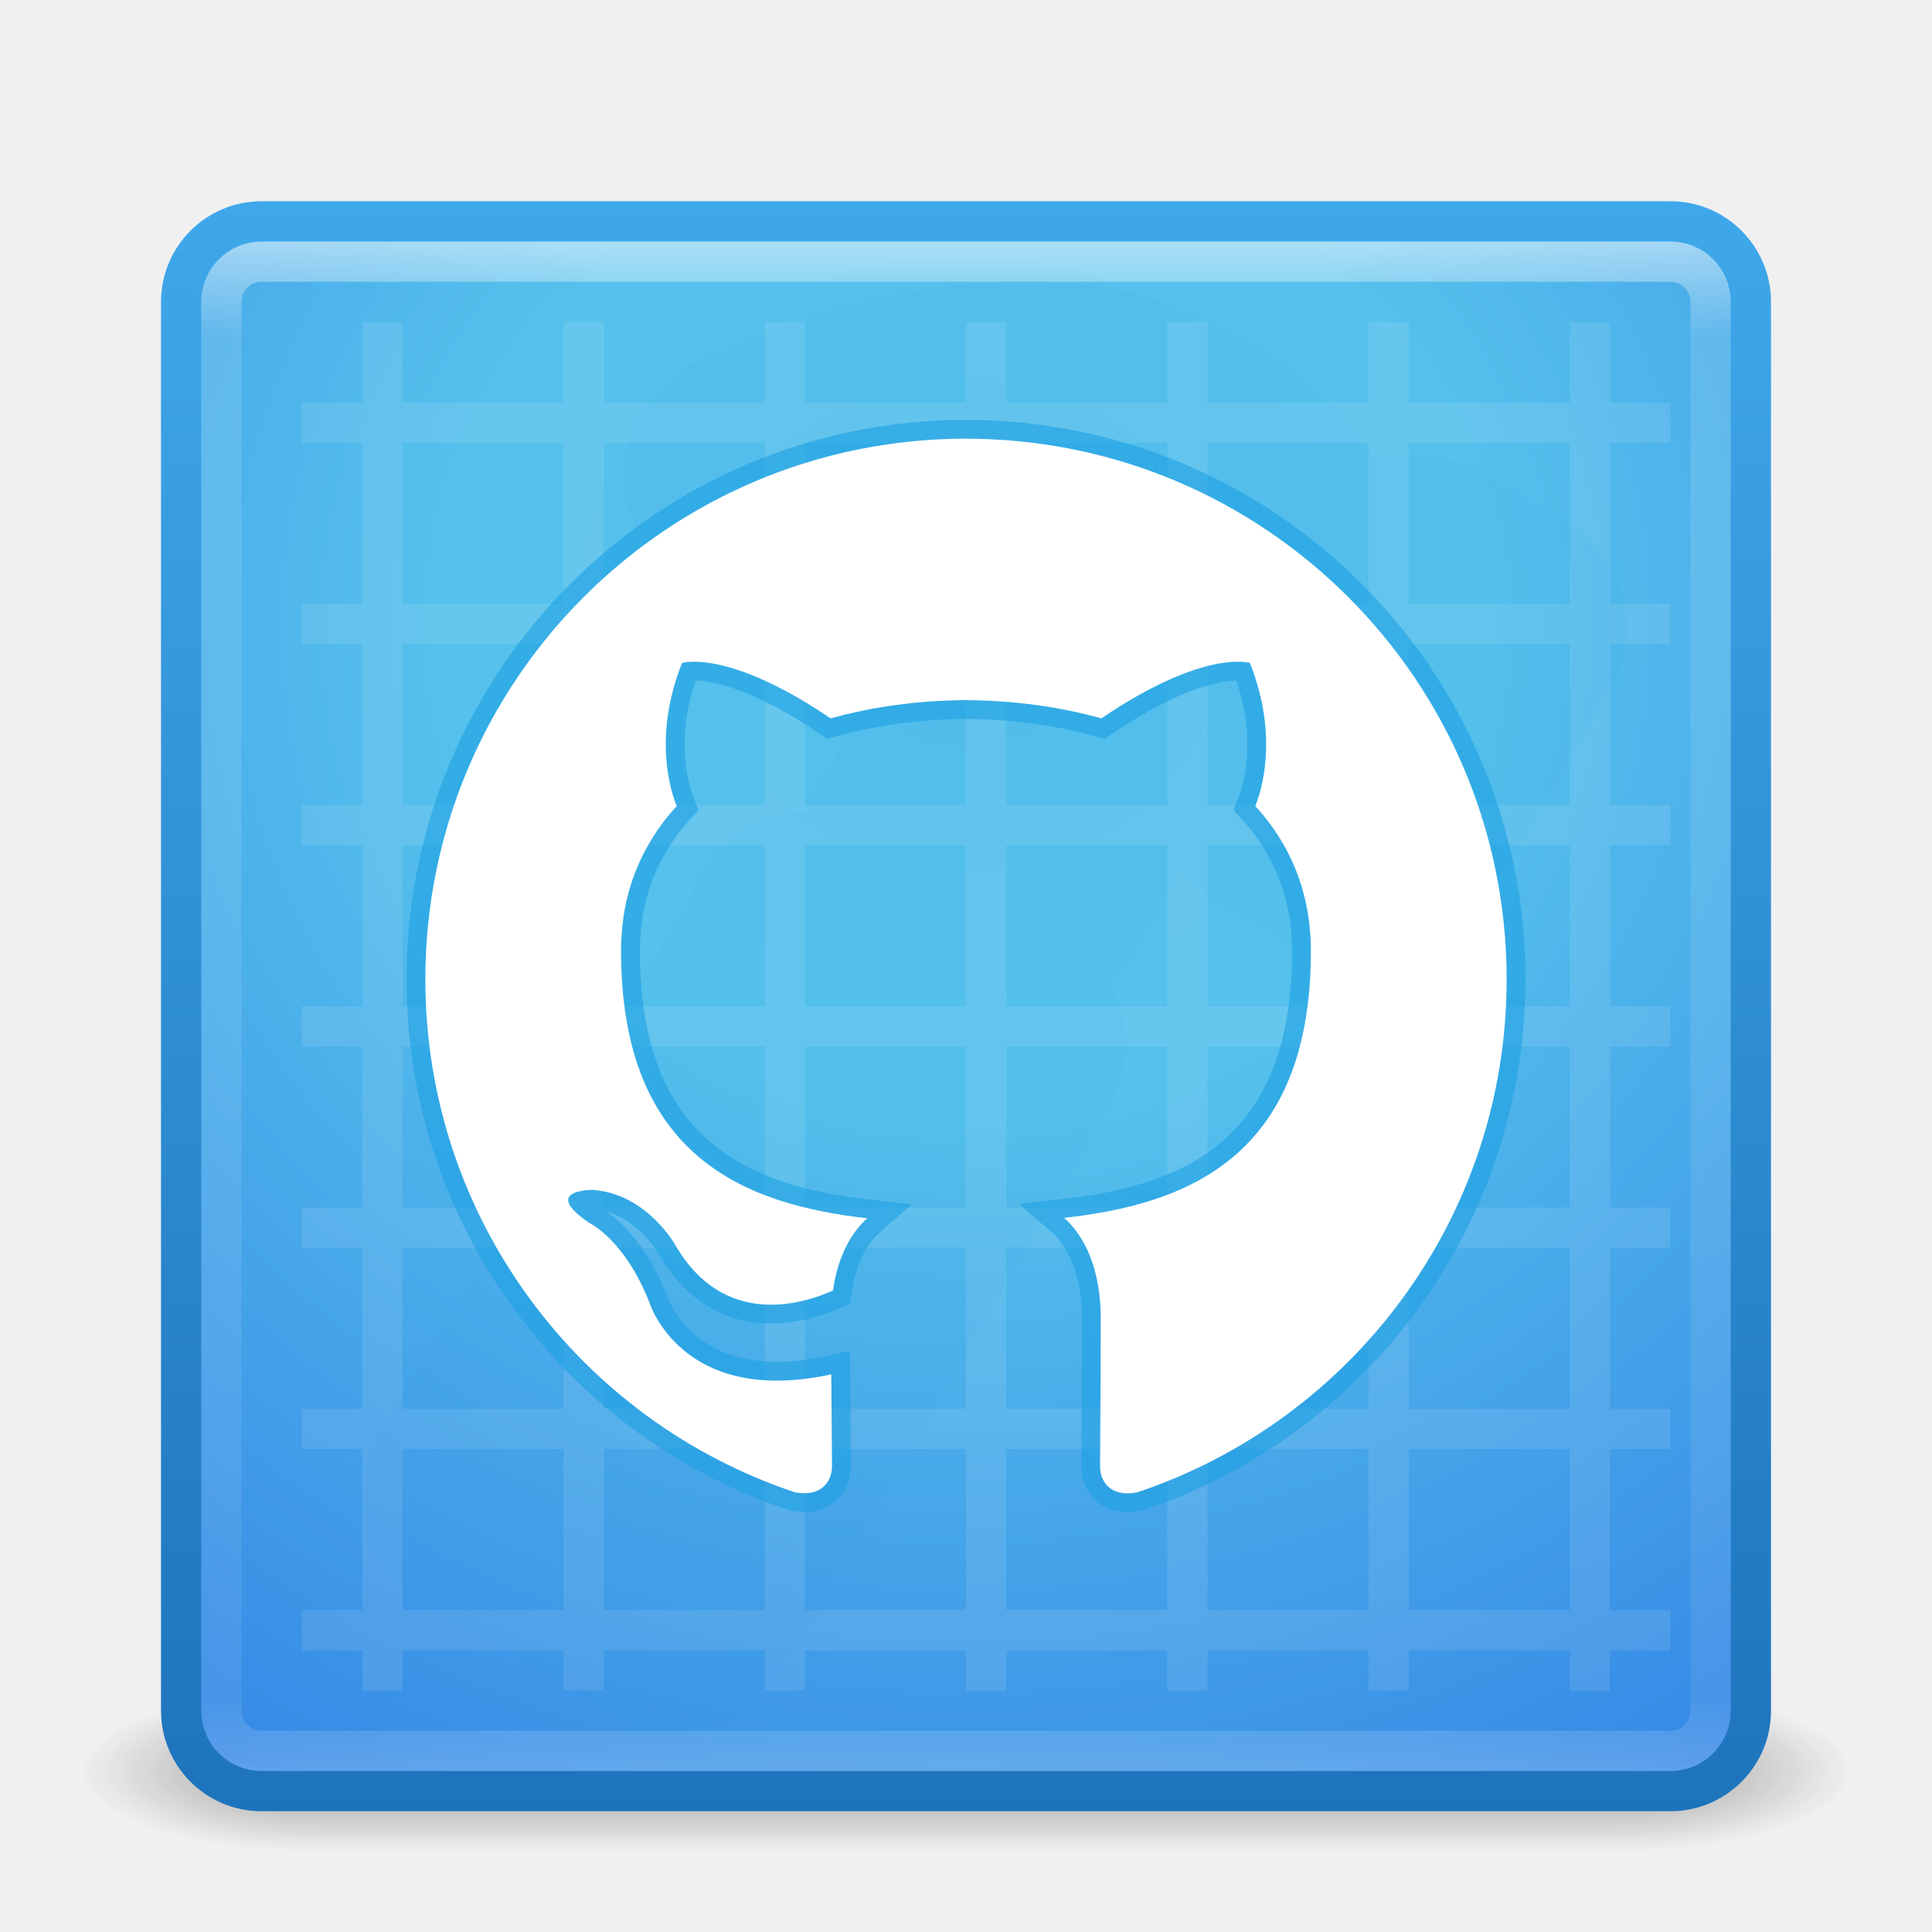
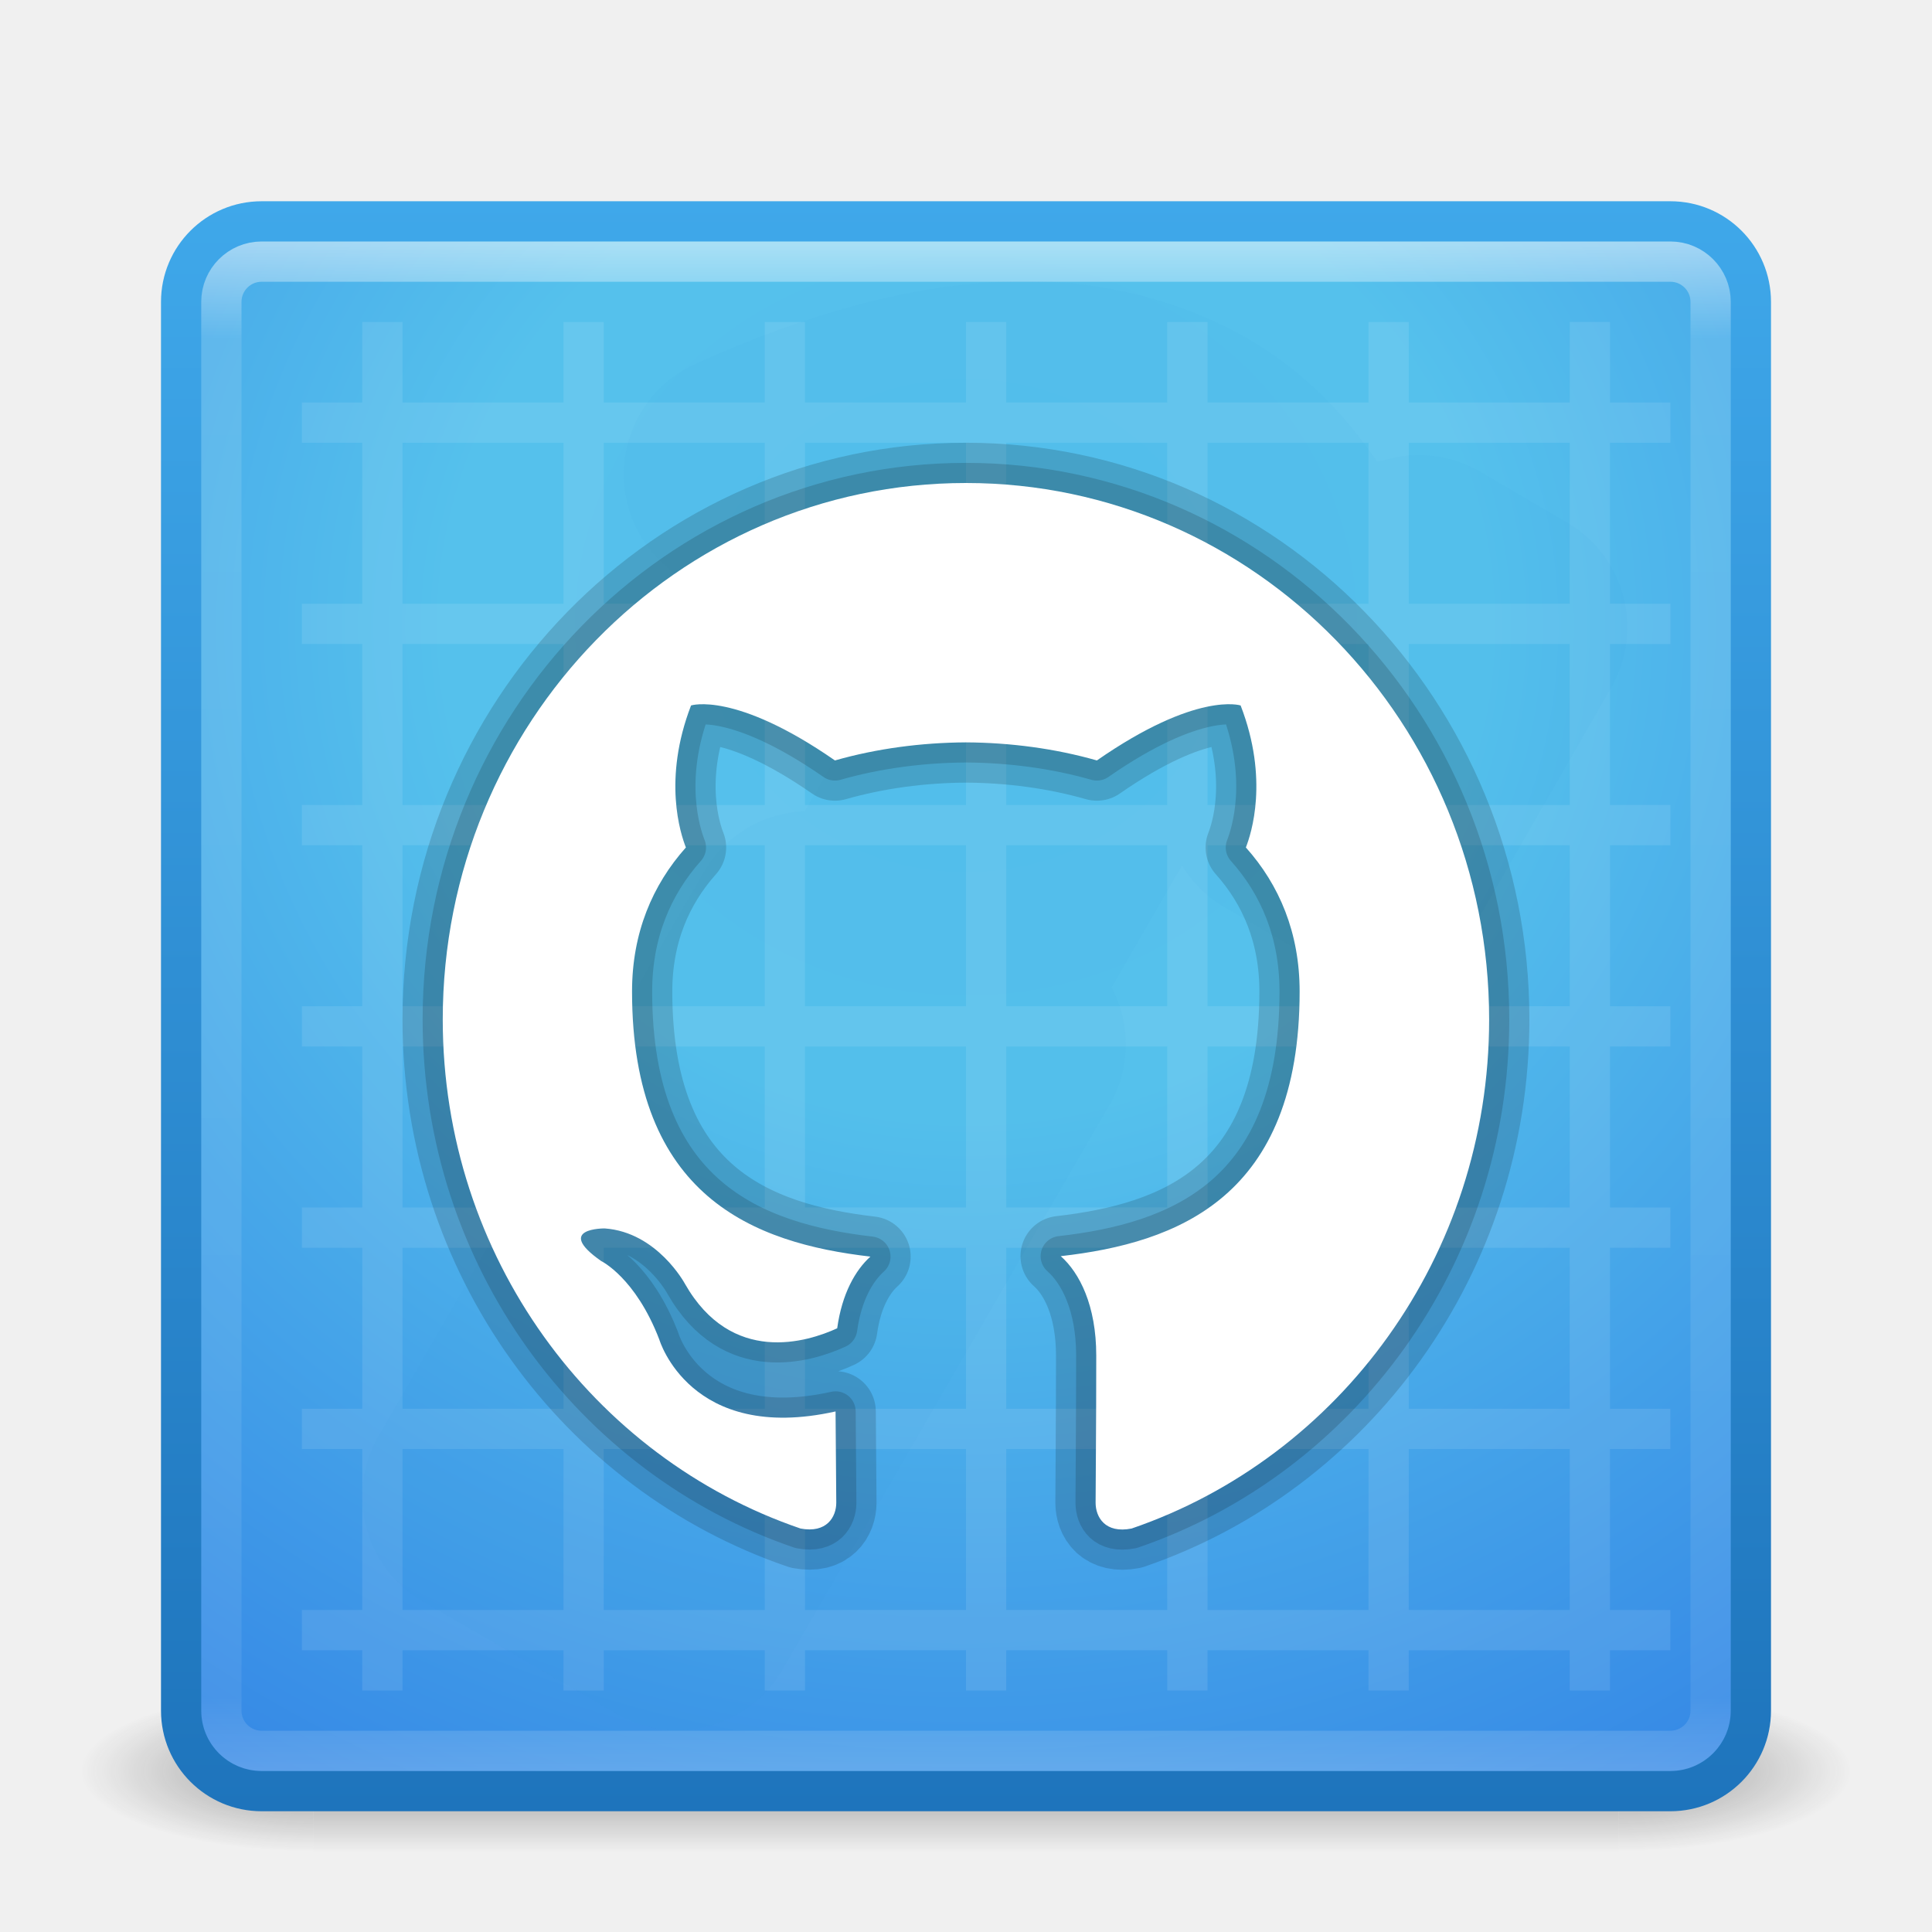
<svg xmlns="http://www.w3.org/2000/svg" xmlns:xlink="http://www.w3.org/1999/xlink" version="1.1" width="48" height="48" id="svg5390">
  <defs id="defs5392">
    <linearGradient x1="24" y1="5" x2="24" y2="43" id="linearGradient5313" xlink:href="#linearGradient3924-9-5" gradientUnits="userSpaceOnUse" gradientTransform="translate(3.7e-6,1.00001)" />
    <linearGradient id="linearGradient3924-9-5">
      <stop id="stop3926-2-0" style="stop-color:#ffffff;stop-opacity:1" offset="0" />
      <stop id="stop3928-2-0" style="stop-color:#ffffff;stop-opacity:0.235" offset="0.063" />
      <stop id="stop3930-6-1" style="stop-color:#ffffff;stop-opacity:0.157" offset="0.951" />
      <stop id="stop3932-1-6" style="stop-color:#ffffff;stop-opacity:0.392" offset="1" />
    </linearGradient>
    <radialGradient cx="11.546" cy="8.45" r="20" fx="11.546" fy="8.45" id="radialGradient5232" xlink:href="#linearGradient2867-449-88-871-390-598-476-591-434-148-57-177-7-4-9-9-2-2-0-8-0" gradientUnits="userSpaceOnUse" gradientTransform="matrix(1.942847e-8,2.33699,-2.472257,-4.3056281e-8,44.89011,-11.4348)" />
    <linearGradient id="linearGradient2867-449-88-871-390-598-476-591-434-148-57-177-7-4-9-9-2-2-0-8-0">
      <stop id="stop3750-6-3-7-0-5-3-5-7" style="stop-color:#54bfec;stop-opacity:1" offset="0" />
      <stop id="stop3752-3-7-7-6-4-4-3-4" style="stop-color:#55c1ec;stop-opacity:1" offset="0.262" />
      <stop id="stop3754-1-7-4-6-36-7-7-2-4" style="stop-color:#3689e6;stop-opacity:1" offset="0.705" />
      <stop id="stop3756-7-5-7-1-4-3-1-7" style="stop-color:#2b63a0;stop-opacity:1" offset="1" />
    </linearGradient>
    <linearGradient x1="24" y1="44" x2="24" y2="3.899" id="linearGradient5234" xlink:href="#linearGradient3707-319-631-407-324-3-2-9" gradientUnits="userSpaceOnUse" gradientTransform="translate(2e-6,0.9999993)" />
    <linearGradient id="linearGradient3707-319-631-407-324-3-2-9">
      <stop id="stop3760-3-9-5" style="stop-color:#1e74bc;stop-opacity:1" offset="0" />
      <stop id="stop3762-0-8-9" style="stop-color:#3fa8ea;stop-opacity:1" offset="1" />
    </linearGradient>
    <radialGradient cx="4.993" cy="43.5" r="2.5" fx="4.993" fy="43.5" id="radialGradient3013" xlink:href="#linearGradient3688-166-749" gradientUnits="userSpaceOnUse" gradientTransform="matrix(2.003784,0,0,1.4,27.98813,-17.4)" />
    <linearGradient id="linearGradient3688-166-749">
      <stop id="stop2883" style="stop-color:#181818;stop-opacity:1" offset="0" />
      <stop id="stop2885" style="stop-color:#181818;stop-opacity:0" offset="1" />
    </linearGradient>
    <radialGradient cx="4.993" cy="43.5" r="2.5" fx="4.993" fy="43.5" id="radialGradient3015" xlink:href="#linearGradient3688-464-309" gradientUnits="userSpaceOnUse" gradientTransform="matrix(2.003784,0,0,1.4,-20.01187,-104.4)" />
    <linearGradient id="linearGradient3688-464-309">
      <stop id="stop2889" style="stop-color:#181818;stop-opacity:1" offset="0" />
      <stop id="stop2891" style="stop-color:#181818;stop-opacity:0" offset="1" />
    </linearGradient>
    <linearGradient id="linearGradient3702-501-757">
      <stop id="stop2895" style="stop-color:#181818;stop-opacity:0" offset="0" />
      <stop id="stop2897" style="stop-color:#181818;stop-opacity:1" offset="0.5" />
      <stop id="stop2899" style="stop-color:#181818;stop-opacity:0" offset="1" />
    </linearGradient>
    <linearGradient x1="25.058" y1="47.028" x2="25.058" y2="39.999" id="linearGradient5388" xlink:href="#linearGradient3702-501-757" gradientUnits="userSpaceOnUse" />
    <linearGradient xlink:href="#linearGradient3924-9-5" id="linearGradient3031" gradientUnits="userSpaceOnUse" gradientTransform="translate(3.7e-6,1.00001)" x1="24" y1="5" x2="24" y2="43" />
    <radialGradient xlink:href="#linearGradient2867-449-88-871-390-598-476-591-434-148-57-177-7-4-9-9-2-2-0-8-0" id="radialGradient3039" gradientUnits="userSpaceOnUse" gradientTransform="matrix(1.942847e-8,2.33699,-2.472257,-4.3056281e-8,44.89011,-11.4348)" cx="11.546" cy="8.45" fx="11.546" fy="8.45" r="20" />
    <linearGradient xlink:href="#linearGradient3707-319-631-407-324-3-2-9" id="linearGradient3041" gradientUnits="userSpaceOnUse" gradientTransform="translate(2e-6,0.9999993)" x1="24" y1="44" x2="24" y2="3.899" />
  </defs>
  <g style="opacity:0.4" id="g3712" transform="matrix(1.157895,0,0,0.5714286,-3.789484,19.14286)">
    <rect style="fill:url(#radialGradient3013);fill-opacity:1;stroke:none" id="rect2801" y="40" x="38" height="7" width="5" />
    <rect style="fill:url(#radialGradient3015);fill-opacity:1;stroke:none" id="rect3696" transform="scale(-1,-1)" y="-47" x="-10" height="7" width="5" />
    <rect style="fill:url(#linearGradient5388);fill-opacity:1;stroke:none" id="rect3700" y="40" x="10" height="7" width="28" />
  </g>
  <rect style="color:#000000;fill:url(#radialGradient3039);fill-opacity:1;fill-rule:nonzero;stroke:url(#linearGradient3041);stroke-width:1;stroke-linecap:round;stroke-linejoin:round;stroke-miterlimit:4;stroke-opacity:1;stroke-dasharray:none;stroke-dashoffset:0;marker:none;visibility:visible;display:inline;overflow:visible;enable-background:accumulate" id="rect5505-21-69-0" y="5.5" x="4.5" ry="2" rx="2" height="39" width="39" />
  <path style="opacity:0.1;color:#000000;fill:#ffffff;fill-opacity:1;fill-rule:nonzero;stroke:none;stroke-width:1;marker:none;visibility:visible;display:inline;overflow:visible;enable-background:accumulate" id="rect3132" d="m 9,8 0,2 -1.5,0 0,1 1.5,0 0,4 -1.5,0 0,1 1.5,0 0,4 -1.5,0 0,1 1.5,0 0,4 -1.5,0 0,1 1.5,0 0,4 -1.5,0 0,1 1.5,0 0,4 -1.5,0 0,1 1.5,0 0,4 -1.5,0 0,1 1.5,0 0,1 1,0 0,-1 4,0 0,1 1,0 0,-1 4,0 0,1 1,0 0,-1 4,0 0,1 1,0 0,-1 4,0 0,1 1,0 0,-1 4,0 0,1 1,0 0,-1 4,0 0,1 1,0 0,-1 1.5,0 0,-1 -1.5,0 0,-4 1.5,0 0,-1 -1.5,0 0,-4 1.5,0 0,-1 -1.5,0 0,-4 1.5,0 0,-1 -1.5,0 0,-4 1.5,0 0,-1 -1.5,0 0,-4 1.5,0 0,-1 -1.5,0 0,-4 1.5,0 0,-1 -1.5,0 0,-2 -1,0 0,2 -4,0 0,-2 -1,0 0,2 -4,0 0,-2 -1,0 0,2 -4,0 0,-2 -1,0 0,2 -4,0 0,-2 -1,0 0,2 -4,0 0,-2 -1,0 0,2 -4,0 0,-2 -1,0 z m 1,3 4,0 0,4 -4,0 0,-4 z m 5,0 4,0 0,4 -4,0 0,-4 z m 5,0 4,0 0,4 -4,0 0,-4 z m 5,0 4,0 0,4 -4,0 0,-4 z m 5,0 4,0 0,4 -4,0 0,-4 z m 5,0 4,0 0,4 -4,0 0,-4 z m -25,5 4,0 0,4 -4,0 0,-4 z m 5,0 4,0 0,4 -4,0 0,-4 z m 5,0 4,0 0,4 -4,0 0,-4 z m 5,0 4,0 0,4 -4,0 0,-4 z m 5,0 4,0 0,4 -4,0 0,-4 z m 5,0 4,0 0,4 -4,0 0,-4 z m -25,5 4,0 0,4 -4,0 0,-4 z m 5,0 4,0 0,4 -4,0 0,-4 z m 5,0 4,0 0,4 -4,0 0,-4 z m 5,0 4,0 0,4 -4,0 0,-4 z m 5,0 4,0 0,4 -4,0 0,-4 z m 5,0 4,0 0,4 -4,0 0,-4 z m -25,5 4,0 0,4 -4,0 0,-4 z m 5,0 4,0 0,4 -4,0 0,-4 z m 5,0 4,0 0,4 -4,0 0,-4 z m 5,0 4,0 0,4 -4,0 0,-4 z m 5,0 4,0 0,4 -4,0 0,-4 z m 5,0 4,0 0,4 -4,0 0,-4 z m -25,5 4,0 0,4 -4,0 0,-4 z m 5,0 4,0 0,4 -4,0 0,-4 z m 5,0 4,0 0,4 -4,0 0,-4 z m 5,0 4,0 0,4 -4,0 0,-4 z m 5,0 4,0 0,4 -4,0 0,-4 z m 5,0 4,0 0,4 -4,0 0,-4 z m -25,5 4,0 0,4 -4,0 0,-4 z m 5,0 4,0 0,4 -4,0 0,-4 z m 5,0 4,0 0,4 -4,0 0,-4 z m 5,0 4,0 0,4 -4,0 0,-4 z m 5,0 4,0 0,4 -4,0 0,-4 z m 5,0 4,0 0,4 -4,0 0,-4 z" />
  <path style="opacity:0.05;color:#000000;fill:#2e8ed3;fill-opacity:1;fill-rule:nonzero;stroke:none;stroke-width:1;marker:none;visibility:visible;display:inline;overflow:visible;enable-background:accumulate" id="path5258-8" d="m 24.899,7 c -2.254,0.101 -4.758,0.746 -7.594,2.031 a 3.006,3.006 0 0 0 1.469,5.75 c 0,0 2.267,-0.044 3.438,0.344 0.585,0.194 0.563,0.346 0.469,0.125 -0.095,-0.221 0.181,-0.07 -0.562,1.219 l -2.125,3.688 a 3.006,3.006 0 0 0 -2.5,1.5 L 9.399,35.688 a 3.006,3.006 0 0 0 1.094,4.094 l 4.844,2.812 A 3.006,3.006 0 0 0 19.43,41.5 l 8.125,-14.031 a 3.006,3.006 0 0 0 0.062,-2.938 l 1.75,-3.031 a 3.006,3.006 0 0 0 1.094,1.062 l 2.219,1.281 A 3.006,3.006 0 0 0 36.774,22.75 l 3.25,-5.656 A 3.006,3.006 0 0 0 38.962,13 l -2.188,-1.281 a 3.006,3.006 0 0 0 -2.281,-0.312 l -0.281,0.062 C 33.434,10.328 32.322,9.081 30.587,8.188 29.082,7.413 27.146,6.9 24.899,7 z" />
  <rect style="opacity:0.5;fill:none;stroke:url(#linearGradient3031);stroke-width:1;stroke-linecap:round;stroke-linejoin:round;stroke-miterlimit:4;stroke-opacity:1;stroke-dasharray:none;stroke-dashoffset:0" id="rect6741-1" y="6.5" x="5.5" ry="1" rx="1" height="37" width="37" />
-   <g id="g3817" transform="matrix(0.9354012,0,0,0.9354012,1.550371,1.550372)">
-     <path d="m 23.999,9.994 c -7.929,0 -14.359,6.429 -14.359,14.361 0,6.345 4.114,11.726 9.821,13.625 0.718,0.132 0.98,-0.311 0.98,-0.692 0,-0.341 -0.012,-1.244 -0.019,-2.442 -3.994,0.867 -4.837,-1.925 -4.837,-1.925 -0.653,-1.659 -1.595,-2.101 -1.595,-2.101 -1.304,-0.89 0.099,-0.873 0.099,-0.873 1.441,0.101 2.199,1.48 2.199,1.48 1.281,2.194 3.361,1.56 4.179,1.193 0.13,-0.927 0.502,-1.56 0.912,-1.919 -3.189,-0.362 -6.541,-1.595 -6.541,-7.097 0,-1.567 0.56,-2.85 1.478,-3.853 -0.148,-0.363 -0.641,-1.824 0.141,-3.8 0,0 1.205,-0.386 3.948,1.472 1.145,-0.319 2.374,-0.478 3.595,-0.484 1.22,0.006 2.448,0.165 3.595,0.484 2.742,-1.858 3.945,-1.472 3.945,-1.472 0.784,1.976 0.291,3.437 0.144,3.8 0.92,1.003 1.476,2.286 1.476,3.853 0,5.517 -3.358,6.731 -6.556,7.086 0.515,0.443 0.974,1.32 0.974,2.659 0,1.92 -0.018,3.469 -0.018,3.94 0,0.384 0.259,0.831 0.987,0.691 5.702,-1.903 9.813,-7.282 9.813,-13.624 0,-7.931 -6.43,-14.361 -14.361,-14.361" style="opacity:0.6;fill:#1ca0e3;fill-opacity:1;fill-rule:evenodd;stroke:#1ca0e3;stroke-opacity:1" id="path106" />
-     <path id="path3815" style="fill:#ffffff;fill-opacity:1;fill-rule:evenodd;stroke:none" d="m 23.999,9.994 c -7.929,0 -14.359,6.429 -14.359,14.361 0,6.345 4.114,11.726 9.821,13.625 0.718,0.132 0.98,-0.311 0.98,-0.692 0,-0.341 -0.012,-1.244 -0.019,-2.442 -3.994,0.867 -4.837,-1.925 -4.837,-1.925 -0.653,-1.659 -1.595,-2.101 -1.595,-2.101 -1.304,-0.89 0.099,-0.873 0.099,-0.873 1.441,0.101 2.199,1.48 2.199,1.48 1.281,2.194 3.361,1.56 4.179,1.193 0.13,-0.927 0.502,-1.56 0.912,-1.919 -3.189,-0.362 -6.541,-1.595 -6.541,-7.097 0,-1.567 0.56,-2.85 1.478,-3.853 -0.148,-0.363 -0.641,-1.824 0.141,-3.8 0,0 1.205,-0.386 3.948,1.472 1.145,-0.319 2.374,-0.478 3.595,-0.484 1.22,0.006 2.448,0.165 3.595,0.484 2.742,-1.858 3.945,-1.472 3.945,-1.472 0.784,1.976 0.291,3.437 0.144,3.8 0.92,1.003 1.476,2.286 1.476,3.853 0,5.517 -3.358,6.731 -6.556,7.086 0.515,0.443 0.974,1.32 0.974,2.659 0,1.92 -0.018,3.469 -0.018,3.94 0,0.384 0.259,0.831 0.987,0.691 5.702,-1.903 9.813,-7.282 9.813,-13.624 0,-7.931 -6.43,-14.361 -14.361,-14.361" />
-   </g>
+   <path id="path4177" style="fill:none;fill-opacity:1;fill-rule:evenodd;stroke:#000000;stroke-opacity:1;stroke-linejoin:round;stroke-linecap:round;stroke-width:2;stroke-miterlimit:4;stroke-dasharray:none;opacity:0.15" d="m 23.999,12 c -7.178,0 -12.999,5.968 -12.999,13.329 0,5.889 3.725,10.884 8.89,12.647 0.65,0.123 0.887,-0.289 0.887,-0.642 0,-0.317 -0.011,-1.155 -0.018,-2.267 -3.616,0.805 -4.379,-1.787 -4.379,-1.787 -0.591,-1.54 -1.444,-1.95 -1.444,-1.95 -1.18,-0.826 0.089,-0.81 0.089,-0.81 1.305,0.094 1.991,1.374 1.991,1.374 1.16,2.037 3.043,1.448 3.784,1.107 0.118,-0.861 0.454,-1.448 0.825,-1.781 -2.887,-0.336 -5.922,-1.48 -5.922,-6.588 0,-1.455 0.507,-2.645 1.338,-3.577 -0.134,-0.337 -0.58,-1.693 0.128,-3.528 0,0 1.091,-0.358 3.575,1.366 1.037,-0.296 2.149,-0.443 3.254,-0.449 1.105,0.006 2.216,0.153 3.254,0.449 2.482,-1.725 3.571,-1.366 3.571,-1.366 0.709,1.835 0.263,3.19 0.13,3.528 0.833,0.931 1.336,2.122 1.336,3.577 0,5.121 -3.04,6.247 -5.935,6.577 0.466,0.412 0.882,1.225 0.882,2.468 0,1.782 -0.016,3.22 -0.016,3.657 0,0.357 0.235,0.772 0.894,0.642 5.162,-1.767 8.883,-6.759 8.883,-12.646 C 37,17.968 31.179,12 23.999,12" />
+   <path d="m 23.999,12 c -7.178,0 -12.999,5.968 -12.999,13.329 0,5.889 3.725,10.884 8.89,12.647 0.65,0.123 0.887,-0.289 0.887,-0.642 0,-0.317 -0.011,-1.155 -0.018,-2.267 -3.616,0.805 -4.379,-1.787 -4.379,-1.787 -0.591,-1.54 -1.444,-1.95 -1.444,-1.95 -1.18,-0.826 0.089,-0.81 0.089,-0.81 1.305,0.094 1.991,1.374 1.991,1.374 1.16,2.037 3.043,1.448 3.784,1.107 0.118,-0.861 0.454,-1.448 0.825,-1.781 -2.887,-0.336 -5.922,-1.48 -5.922,-6.588 0,-1.455 0.507,-2.645 1.338,-3.577 -0.134,-0.337 -0.58,-1.693 0.128,-3.528 0,0 1.091,-0.358 3.575,1.366 1.037,-0.296 2.149,-0.443 3.254,-0.449 1.105,0.006 2.216,0.153 3.254,0.449 2.482,-1.725 3.571,-1.366 3.571,-1.366 0.709,1.835 0.263,3.19 0.13,3.528 0.833,0.931 1.336,2.122 1.336,3.577 0,5.121 -3.04,6.247 -5.935,6.577 0.466,0.412 0.882,1.225 0.882,2.468 0,1.782 -0.016,3.22 -0.016,3.657 0,0.357 0.235,0.772 0.894,0.642 5.162,-1.767 8.883,-6.759 8.883,-12.646 C 37,17.968 31.179,12 23.999,12" style="fill:none;fill-opacity:1;fill-rule:evenodd;stroke:#000000;stroke-opacity:1;stroke-linejoin:round;stroke-linecap:round;stroke-width:1;stroke-miterlimit:4;stroke-dasharray:none;opacity:0.15" id="path4179" />
+   <path d="m 23.999,12 c -7.178,0 -12.999,5.968 -12.999,13.329 0,5.889 3.725,10.884 8.89,12.647 0.65,0.123 0.887,-0.289 0.887,-0.642 0,-0.317 -0.011,-1.155 -0.018,-2.267 -3.616,0.805 -4.379,-1.787 -4.379,-1.787 -0.591,-1.54 -1.444,-1.95 -1.444,-1.95 -1.18,-0.826 0.089,-0.81 0.089,-0.81 1.305,0.094 1.991,1.374 1.991,1.374 1.16,2.037 3.043,1.448 3.784,1.107 0.118,-0.861 0.454,-1.448 0.825,-1.781 -2.887,-0.336 -5.922,-1.48 -5.922,-6.588 0,-1.455 0.507,-2.645 1.338,-3.577 -0.134,-0.337 -0.58,-1.693 0.128,-3.528 0,0 1.091,-0.358 3.575,1.366 1.037,-0.296 2.149,-0.443 3.254,-0.449 1.105,0.006 2.216,0.153 3.254,0.449 2.482,-1.725 3.571,-1.366 3.571,-1.366 0.709,1.835 0.263,3.19 0.13,3.528 0.833,0.931 1.336,2.122 1.336,3.577 0,5.121 -3.04,6.247 -5.935,6.577 0.466,0.412 0.882,1.225 0.882,2.468 0,1.782 -0.016,3.22 -0.016,3.657 0,0.357 0.235,0.772 0.894,0.642 5.162,-1.767 8.883,-6.759 8.883,-12.646 C 37,17.968 31.179,12 23.999,12" style="fill:#ffffff;fill-opacity:1;fill-rule:evenodd;stroke:none" id="path3815" />
</svg>
